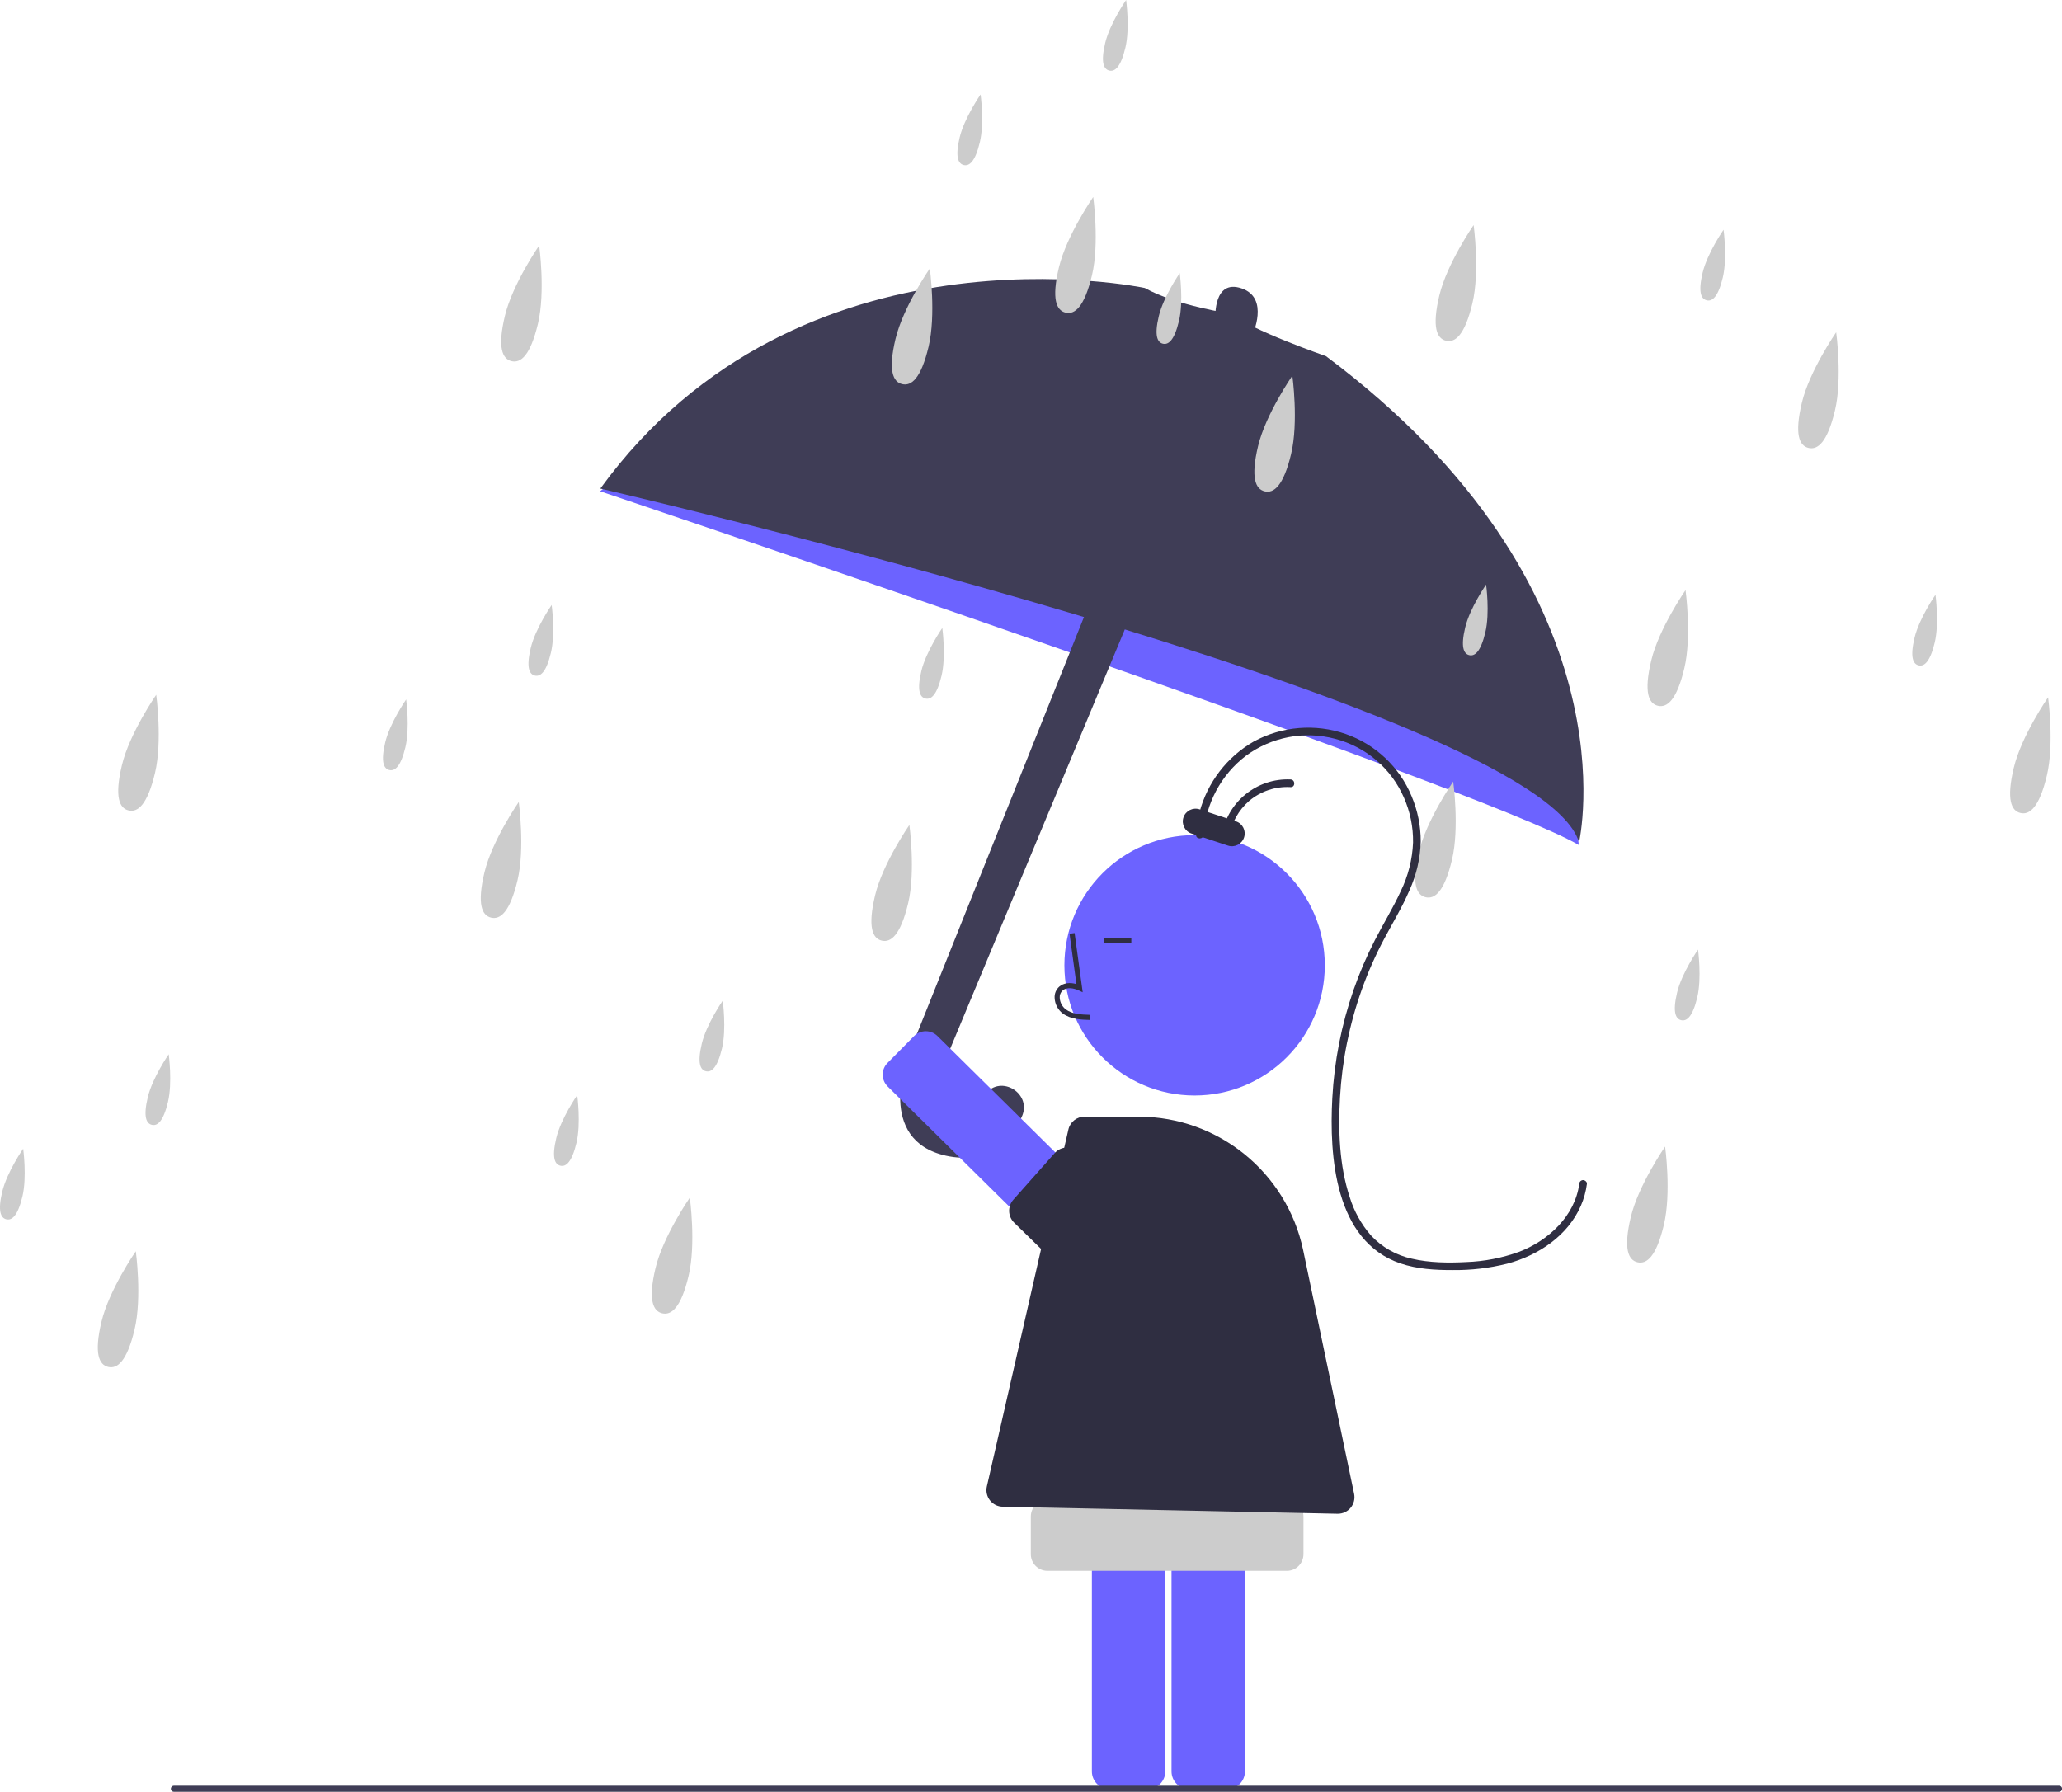
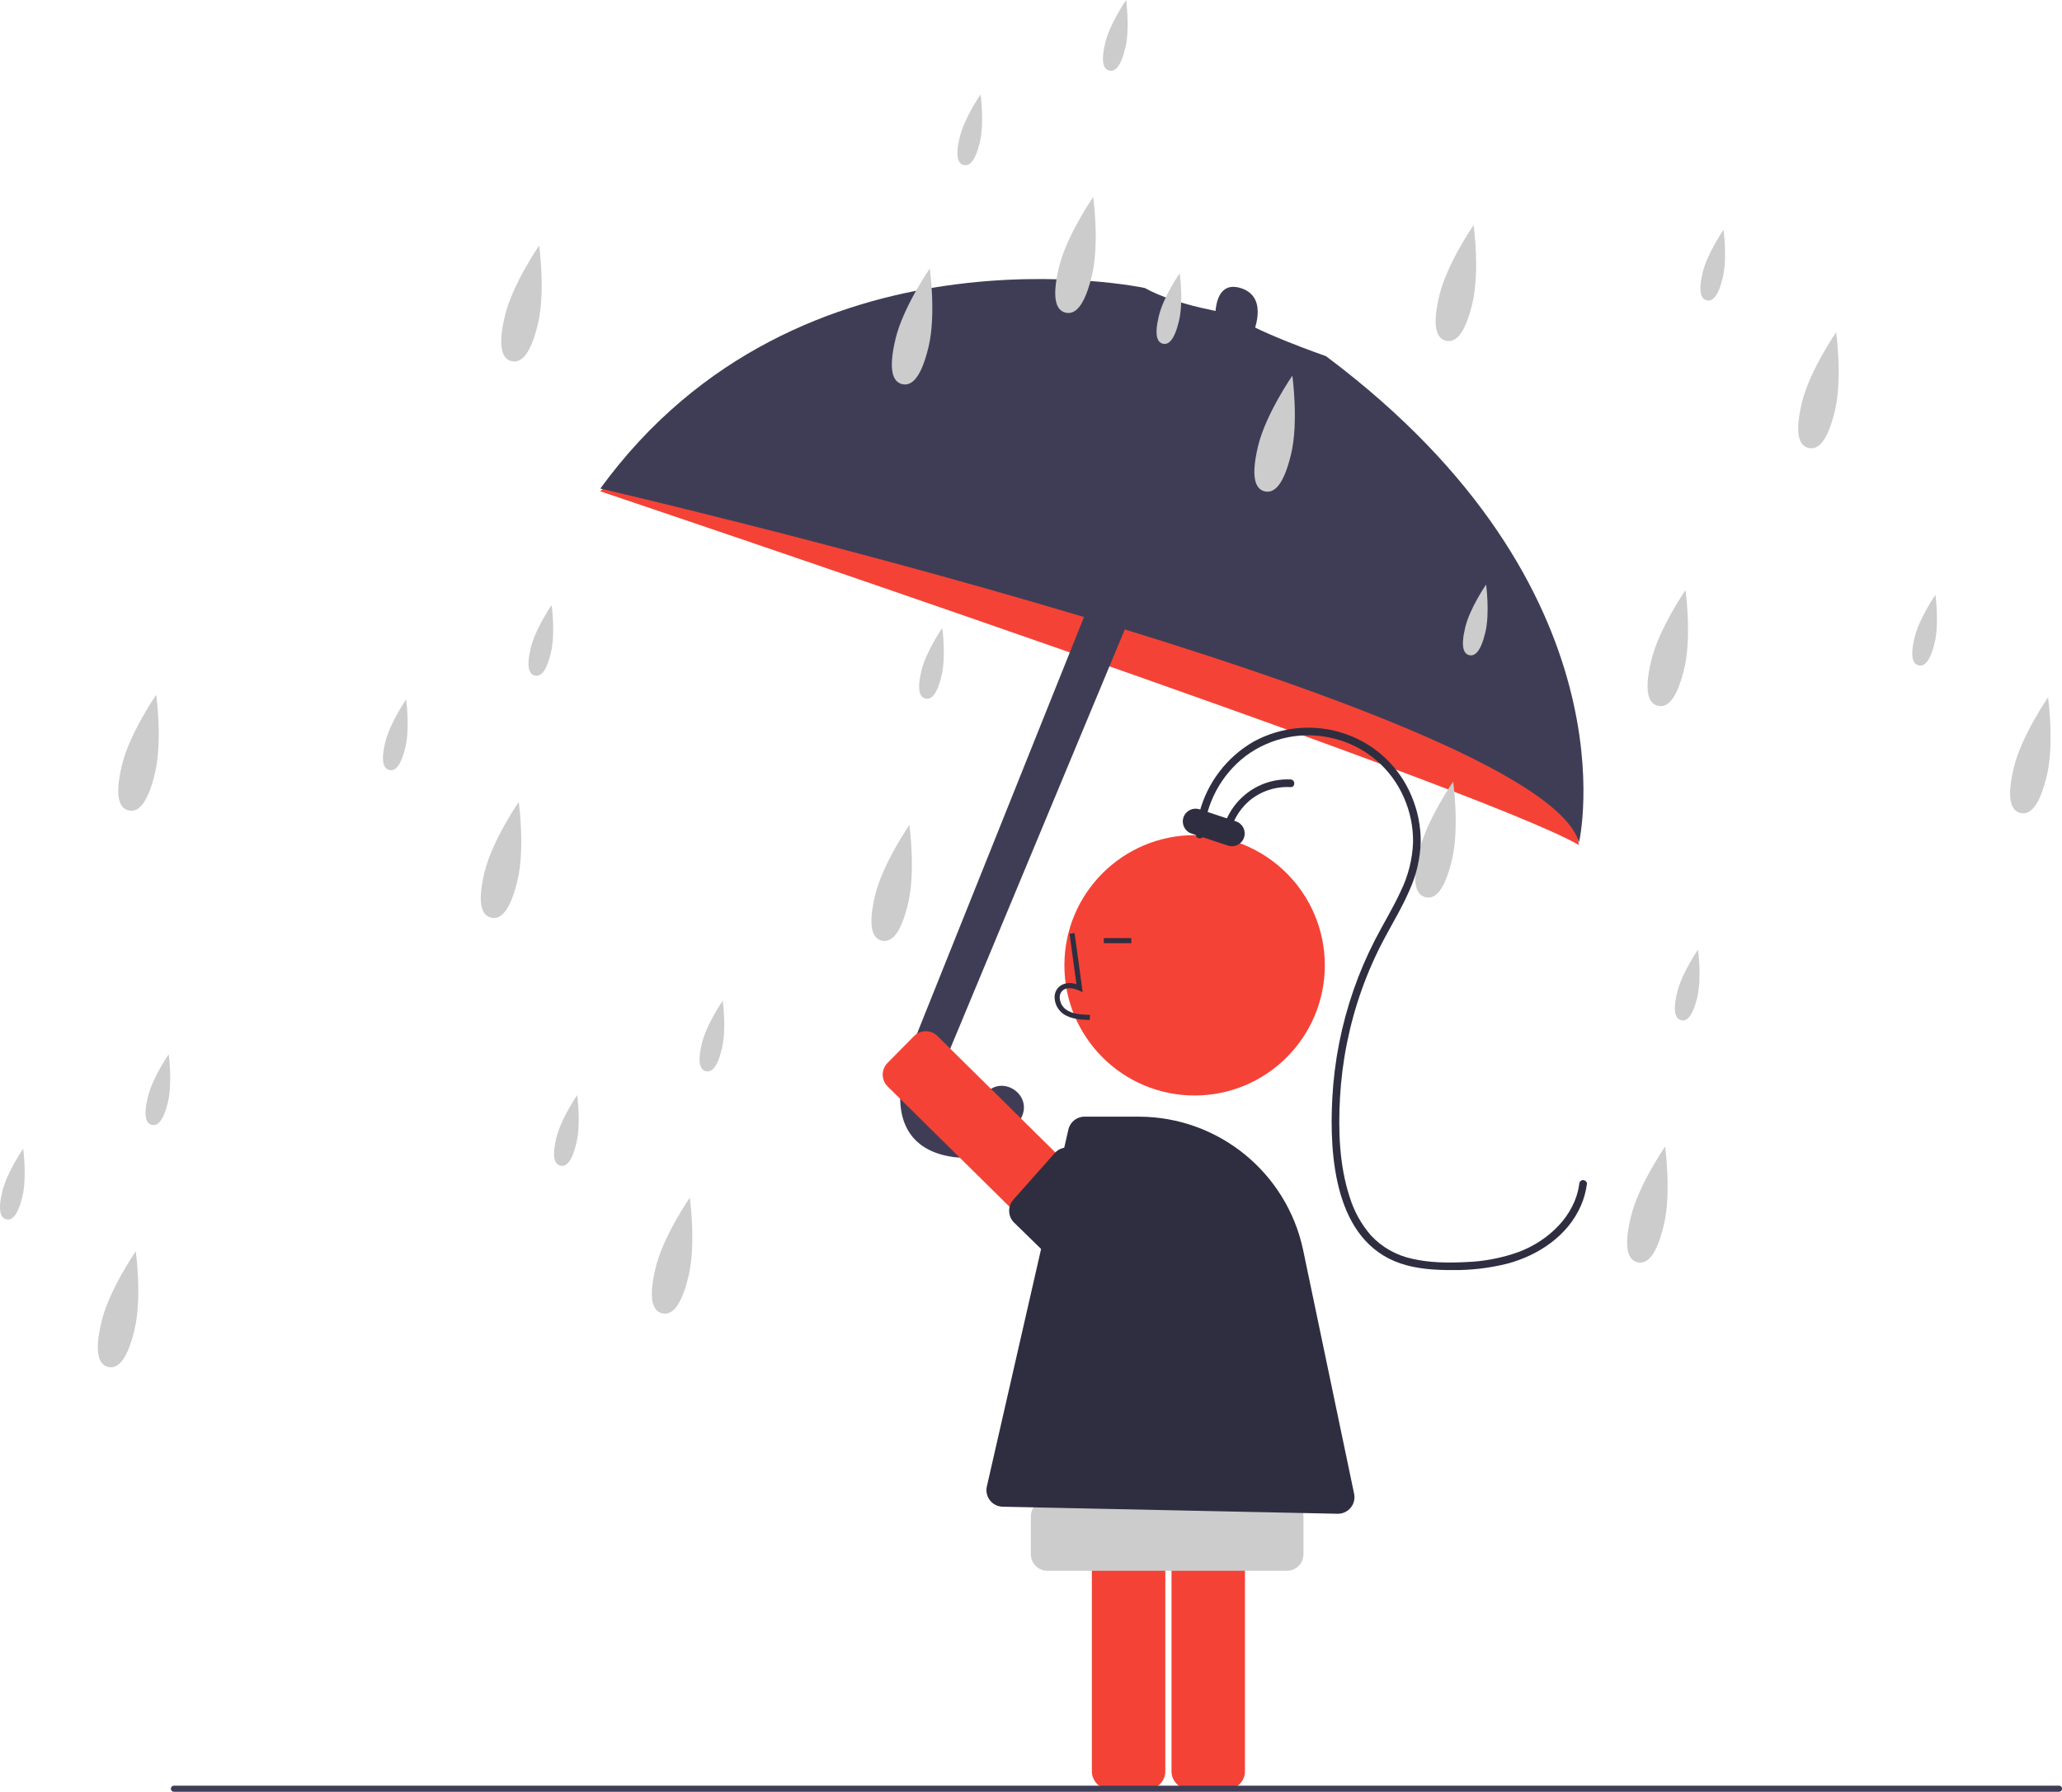
<svg xmlns="http://www.w3.org/2000/svg" data-name="Layer 1" width="807.642" height="701.912" viewBox="0 0 807.642 701.912">
-   <path d="M676.798,799.957H662.038a7.008,7.008,0,0,1-7-7V669.943a7.008,7.008,0,0,1,7-7H676.798a7.008,7.008,0,0,1,7,7V792.957A7.008,7.008,0,0,1,676.798,799.957Z" transform="translate(-196.1788 -99.04419)" fill="#6c63ff" />
-   <path d="M645.606,799.957H630.846a7.008,7.008,0,0,1-7-7V669.943a7.008,7.008,0,0,1,7-7H645.606a7.008,7.008,0,0,1,7,7V792.957A7.008,7.008,0,0,1,645.606,799.957Z" transform="translate(-196.1788 -99.04419)" fill="#6c63ff" />
+   <path d="M676.798,799.957H662.038a7.008,7.008,0,0,1-7-7V669.943a7.008,7.008,0,0,1,7-7H676.798a7.008,7.008,0,0,1,7,7V792.957A7.008,7.008,0,0,1,676.798,799.957Z" transform="translate(-196.1788 -99.04419)" fill="#f44336" />
+   <path d="M645.606,799.957H630.846a7.008,7.008,0,0,1-7-7V669.943a7.008,7.008,0,0,1,7-7H645.606a7.008,7.008,0,0,1,7,7V792.957A7.008,7.008,0,0,1,645.606,799.957Z" transform="translate(-196.1788 -99.04419)" fill="#f44336" />
  <path d="M256.881,401.887c-2.988,12.512-6.762,15.49-10.337,14.637s-5.596-5.216-2.608-17.728,13.429-27.582,13.429-27.582S259.869,389.375,256.881,401.887Z" transform="translate(-196.1788 -99.04419)" fill="#ccc" />
  <path d="M248.881,619.887c-2.988,12.512-6.762,15.49-10.337,14.637s-5.596-5.216-2.608-17.728,13.429-27.582,13.429-27.582S251.869,607.375,248.881,619.887Z" transform="translate(-196.1788 -99.04419)" fill="#ccc" />
  <path d="M686.706,230.267s6.848-14.489-4.218-18.256-10.271,11.408-10.271,11.408l13.462,7.989" transform="translate(-196.1788 -99.04419)" fill="#3f3d56" />
-   <path d="M454.169,272.897l-22.937,18.594s344.095,115.641,383.34,138.582l-3.874-32.404-32.51-39.597-62.974-40.173L613.56,286.275,502.779,246.435Z" transform="translate(-196.1788 -99.04419)" fill="#6c63ff" />
+   <path d="M454.169,272.897l-22.937,18.594s344.095,115.641,383.34,138.582l-3.874-32.404-32.51-39.597-62.974-40.173L613.56,286.275,502.779,246.435Z" transform="translate(-196.1788 -99.04419)" fill="#f44336" />
  <path d="M629.413,319.138,551.565,513.43s-12.442,32.173,15.054,38.339c16.532,3.707,25.271-6.321,29.612-14.909,4.636-9.172-7.949-17.238-14.24-9.11q-.153.198-.307.403c-.154.206-16.647,13.004-16.638-4.512a30.68,30.68,0,0,1,2.464-11.743l76.506-183.746Z" transform="translate(-196.1788 -99.04419)" fill="#3f3d56" />
  <path d="M537.457,285.919" transform="translate(-196.1788 -99.04419)" opacity="0.1" style="isolation:isolate" />
  <path d="M741.221,357.836" transform="translate(-196.1788 -99.04419)" opacity="0.1" style="isolation:isolate" />
  <path d="M678.804,222.02s-21.906-3.199-34.227-10.161c0,0-135.199-28.776-213.261,78.575,0,0,367.49,85.068,383.34,138.582,0,0,23.065-99.032-99.116-190.445C715.54,238.571,685.649,228.183,678.804,222.02Z" transform="translate(-196.1788 -99.04419)" fill="#3f3d56" />
  <path d="M261.961,530.761c-1.823,7.635-4.126,9.452-6.308,8.931s-3.415-3.183-1.592-10.818,8.194-16.831,8.194-16.831S263.784,523.126,261.961,530.761Z" transform="translate(-196.1788 -99.04419)" fill="#ccc" />
  <path d="M204.961,567.761c-1.823,7.635-4.126,9.452-6.308,8.931s-3.415-3.183-1.592-10.818,8.194-16.831,8.194-16.831S206.784,560.126,204.961,567.761Z" transform="translate(-196.1788 -99.04419)" fill="#ccc" />
  <path d="M623.881,206.887c-2.988,12.512-6.762,15.49-10.337,14.637s-5.596-5.216-2.608-17.728,13.429-27.582,13.429-27.582S626.869,194.375,623.881,206.887Z" transform="translate(-196.1788 -99.04419)" fill="#ccc" />
  <path d="M636.961,117.761c-1.823,7.635-4.126,9.452-6.308,8.931s-3.415-3.183-1.592-10.818,8.194-16.831,8.194-16.831S638.784,110.126,636.961,117.761Z" transform="translate(-196.1788 -99.04419)" fill="#ccc" />
  <path d="M579.961,154.761c-1.823,7.635-4.126,9.452-6.308,8.931s-3.415-3.183-1.592-10.818,8.194-16.831,8.194-16.831S581.784,147.126,579.961,154.761Z" transform="translate(-196.1788 -99.04419)" fill="#ccc" />
  <path d="M465.881,598.887c-2.988,12.512-6.762,15.49-10.337,14.637s-5.596-5.216-2.608-17.728,13.429-27.582,13.429-27.582S468.869,586.375,465.881,598.887Z" transform="translate(-196.1788 -99.04419)" fill="#ccc" />
  <path d="M478.961,509.761c-1.823,7.635-4.126,9.452-6.308,8.931s-3.415-3.183-1.592-10.818,8.194-16.831,8.194-16.831S480.784,502.126,478.961,509.761Z" transform="translate(-196.1788 -99.04419)" fill="#ccc" />
  <path d="M421.961,546.761c-1.823,7.635-4.126,9.452-6.308,8.931s-3.415-3.183-1.592-10.818,8.194-16.831,8.194-16.831S423.784,539.126,421.961,546.761Z" transform="translate(-196.1788 -99.04419)" fill="#ccc" />
  <path d="M406.881,225.887c-2.988,12.512-6.762,15.49-10.337,14.637s-5.596-5.216-2.608-17.728,13.429-27.582,13.429-27.582S409.869,213.375,406.881,225.887Z" transform="translate(-196.1788 -99.04419)" fill="#ccc" />
  <path d="M398.881,443.887c-2.988,12.512-6.762,15.49-10.337,14.637s-5.596-5.216-2.608-17.728,13.429-27.582,13.429-27.582S401.869,431.375,398.881,443.887Z" transform="translate(-196.1788 -99.04419)" fill="#ccc" />
  <path d="M411.961,354.761c-1.823,7.635-4.126,9.452-6.308,8.931s-3.415-3.183-1.592-10.818,8.194-16.831,8.194-16.831S413.784,347.126,411.961,354.761Z" transform="translate(-196.1788 -99.04419)" fill="#ccc" />
  <path d="M354.961,391.761c-1.823,7.635-4.126,9.452-6.308,8.931s-3.415-3.183-1.592-10.818,8.194-16.831,8.194-16.831S356.784,384.126,354.961,391.761Z" transform="translate(-196.1788 -99.04419)" fill="#ccc" />
  <path d="M559.881,234.887c-2.988,12.512-6.762,15.49-10.337,14.637s-5.596-5.216-2.608-17.728,13.429-27.582,13.429-27.582S562.869,222.375,559.881,234.887Z" transform="translate(-196.1788 -99.04419)" fill="#ccc" />
  <path d="M551.881,452.887c-2.988,12.512-6.762,15.49-10.337,14.637s-5.596-5.216-2.608-17.728,13.429-27.582,13.429-27.582S554.869,440.375,551.881,452.887Z" transform="translate(-196.1788 -99.04419)" fill="#ccc" />
  <path d="M564.961,363.761c-1.823,7.635-4.126,9.452-6.308,8.931s-3.415-3.183-1.592-10.818,8.194-16.831,8.194-16.831S566.784,356.126,564.961,363.761Z" transform="translate(-196.1788 -99.04419)" fill="#ccc" />
  <path d="M701.881,276.887c-2.988,12.512-6.762,15.49-10.337,14.637s-5.596-5.216-2.608-17.728,13.429-27.582,13.429-27.582S704.869,264.375,701.881,276.887Z" transform="translate(-196.1788 -99.04419)" fill="#ccc" />
  <path d="M657.961,224.761c-1.823,7.635-4.126,9.452-6.308,8.931s-3.415-3.183-1.592-10.818,8.194-16.831,8.194-16.831S659.784,217.126,657.961,224.761Z" transform="translate(-196.1788 -99.04419)" fill="#ccc" />
  <path d="M772.881,217.887c-2.988,12.512-6.762,15.49-10.337,14.637s-5.596-5.216-2.608-17.728,13.429-27.582,13.429-27.582S775.869,205.375,772.881,217.887Z" transform="translate(-196.1788 -99.04419)" fill="#ccc" />
  <path d="M764.881,435.887c-2.988,12.512-6.762,15.49-10.337,14.637s-5.596-5.216-2.608-17.728,13.429-27.582,13.429-27.582S767.869,423.375,764.881,435.887Z" transform="translate(-196.1788 -99.04419)" fill="#ccc" />
  <path d="M777.961,346.761c-1.823,7.635-4.126,9.452-6.308,8.931s-3.415-3.183-1.592-10.818,8.194-16.831,8.194-16.831S779.784,339.126,777.961,346.761Z" transform="translate(-196.1788 -99.04419)" fill="#ccc" />
  <path d="M914.881,259.887c-2.988,12.512-6.762,15.49-10.337,14.637s-5.596-5.216-2.608-17.728,13.429-27.582,13.429-27.582S917.869,247.375,914.881,259.887Z" transform="translate(-196.1788 -99.04419)" fill="#ccc" />
  <path d="M870.961,207.761c-1.823,7.635-4.126,9.452-6.308,8.931s-3.415-3.183-1.592-10.818,8.194-16.831,8.194-16.831S872.784,200.126,870.961,207.761Z" transform="translate(-196.1788 -99.04419)" fill="#ccc" />
  <path d="M855.881,360.887c-2.988,12.512-6.762,15.49-10.337,14.637s-5.596-5.216-2.608-17.728,13.429-27.582,13.429-27.582S858.869,348.375,855.881,360.887Z" transform="translate(-196.1788 -99.04419)" fill="#ccc" />
  <path d="M847.881,578.887c-2.988,12.512-6.762,15.49-10.337,14.637s-5.596-5.216-2.608-17.728,13.429-27.582,13.429-27.582S850.869,566.375,847.881,578.887Z" transform="translate(-196.1788 -99.04419)" fill="#ccc" />
  <path d="M860.961,489.761c-1.823,7.635-4.126,9.452-6.308,8.931s-3.415-3.183-1.592-10.818,8.194-16.831,8.194-16.831S862.784,482.126,860.961,489.761Z" transform="translate(-196.1788 -99.04419)" fill="#ccc" />
  <path d="M997.881,402.887c-2.988,12.512-6.762,15.49-10.337,14.637s-5.596-5.216-2.608-17.728,13.429-27.582,13.429-27.582S1000.869,390.375,997.881,402.887Z" transform="translate(-196.1788 -99.04419)" fill="#ccc" />
  <path d="M953.961,350.761c-1.823,7.635-4.126,9.452-6.308,8.931s-3.415-3.183-1.592-10.818,8.194-16.831,8.194-16.831S955.784,343.126,953.961,350.761Z" transform="translate(-196.1788 -99.04419)" fill="#ccc" />
-   <circle cx="467.901" cy="378.152" r="51" fill="#6c63ff" />
+   <circle cx="467.901" cy="378.152" r="51" fill="#f44336" />
  <path d="M623.042,498.605c-3.306-.092-7.421-.208-10.59-2.522a8.133,8.133,0,0,1-3.2-6.073,5.471,5.471,0,0,1,1.861-4.492c1.655-1.399,4.073-1.728,6.678-.961l-2.699-19.726,1.981-.271,3.173,23.19-1.655-.759c-1.918-.879-4.551-1.327-6.188.055a3.514,3.514,0,0,0-1.153,2.895,6.147,6.147,0,0,0,2.381,4.528c2.466,1.802,5.746,2.034,9.466,2.139Z" transform="translate(-196.1788 -99.04419)" fill="#2f2e41" />
  <rect x="432.342" y="367.487" width="10.771" height="2" fill="#2f2e41" />
  <path d="M667.648,426.045a42.161,42.161,0,0,1,16.487-30.886,41.065,41.065,0,0,1,35.015-6.678A40.441,40.441,0,0,1,746.032,411.42a42.108,42.108,0,0,1,3.61,17.692,47.833,47.833,0,0,1-4.831,19.067c-3.007,6.552-6.8,12.699-10.094,19.104a152.46,152.46,0,0,0-8.377,19.557,154.179,154.179,0,0,0-8.322,42.374c-1.224,22.771.954,56.014,26.66,64.753,6.537,2.222,13.588,2.636,20.442,2.618a83.952,83.952,0,0,0,21.42-2.509c12.135-3.24,23.656-10.85,28.826-22.672a31.553,31.553,0,0,0,2.373-8.569c.108-.81-.767-1.492-1.5-1.5a1.537,1.537,0,0,0-1.5,1.5c-1.674,12.598-12.172,22.259-23.569,26.602a67.697,67.697,0,0,1-20.736,4.011c-7.046.356-14.362.301-21.262-1.321a30.792,30.792,0,0,1-16.014-9.103,41.402,41.402,0,0,1-8.359-15.122c-4.057-12.385-4.483-26.002-3.77-38.911a151.262,151.262,0,0,1,8.498-42.193,147.932,147.932,0,0,1,8.804-19.958c3.342-6.286,7.054-12.395,9.87-18.947a49.444,49.444,0,0,0,4.445-19.153,45.244,45.244,0,0,0-3.576-17.793,43.37,43.37,0,0,0-25.81-24.361,44.641,44.641,0,0,0-36.016,2.95,45.385,45.385,0,0,0-21.255,27.733,43.424,43.424,0,0,0-1.342,8.775c-.099,1.93,2.901,1.924,3,0Z" transform="translate(-196.1788 -99.04419)" fill="#2f2e41" />
  <path d="M677.621,427.098a23.488,23.488,0,0,1,7.857-14.333,23.169,23.169,0,0,1,16.195-5.376c1.93.097,1.925-2.904,0-3a26.104,26.104,0,0,0-26.945,21.911c-.288,1.889,2.602,2.703,2.893.798Z" transform="translate(-196.1788 -99.04419)" fill="#2f2e41" />
  <path d="M664.08,418.196h15a5,5,0,0,1,5,5v0a5,5,0,0,1-5,5h-15a5,5,0,0,1-5-5v0a5,5,0,0,1,5-5Z" transform="translate(980.4327 936.5708) rotate(-161.7278)" fill="#2f2e41" />
  <path d="M700.22,714.388H606.43a6.507,6.507,0,0,1-6.5-6.5V693.129a6.507,6.507,0,0,1,6.5-6.5h93.79a6.507,6.507,0,0,1,6.5,6.5v14.759A6.507,6.507,0,0,1,700.22,714.388Z" transform="translate(-196.1788 -99.04419)" fill="#ccc" />
  <path d="M720.201,692.049c-.047,0-.094-0-.14-.001l-131.152-2.761a6.5,6.5,0,0,1-6.2-7.946l31.932-139.8a6.467,6.467,0,0,1,6.337-5.053h21.376A65.892,65.892,0,0,1,706.575,588.667l19.984,95.551a6.5,6.5,0,0,1-6.359,7.831Z" transform="translate(-196.1788 -99.04419)" fill="#2f2e41" />
-   <path d="M635.941,612.957a6.48,6.48,0,0,1-4.567-1.872L543.848,524.646a6.5,6.5,0,0,1-.057-9.192l10.371-10.502a6.5,6.5,0,0,1,9.192-.057l87.526,86.439a6.508,6.508,0,0,1,.057,9.193L640.566,611.028A6.482,6.482,0,0,1,635.941,612.957Z" transform="translate(-196.1788 -99.04419)" fill="#6c63ff" />
+   <path d="M635.941,612.957a6.48,6.48,0,0,1-4.567-1.872L543.848,524.646a6.5,6.5,0,0,1-.057-9.192l10.371-10.502a6.5,6.5,0,0,1,9.192-.057l87.526,86.439a6.508,6.508,0,0,1,.057,9.193L640.566,611.028A6.482,6.482,0,0,1,635.941,612.957Z" transform="translate(-196.1788 -99.04419)" fill="#f44336" />
  <path d="M631.894,615.575l-38.487-37.553a6.525,6.525,0,0,1-.324-9.001L609.283,550.762a6.525,6.525,0,0,1,10.076.382l41.181,41.97a6.537,6.537,0,0,1-.484,9.214l-18.937,13.736A6.537,6.537,0,0,1,631.894,615.575Z" transform="translate(-196.1788 -99.04419)" fill="#2f2e41" />
  <path d="M1002.631,800.956H264.337a1.191,1.191,0,1,1,0-2.381h738.294a1.191,1.191,0,1,1,0,2.381Z" transform="translate(-196.1788 -99.04419)" fill="#3f3d56" />
</svg>
